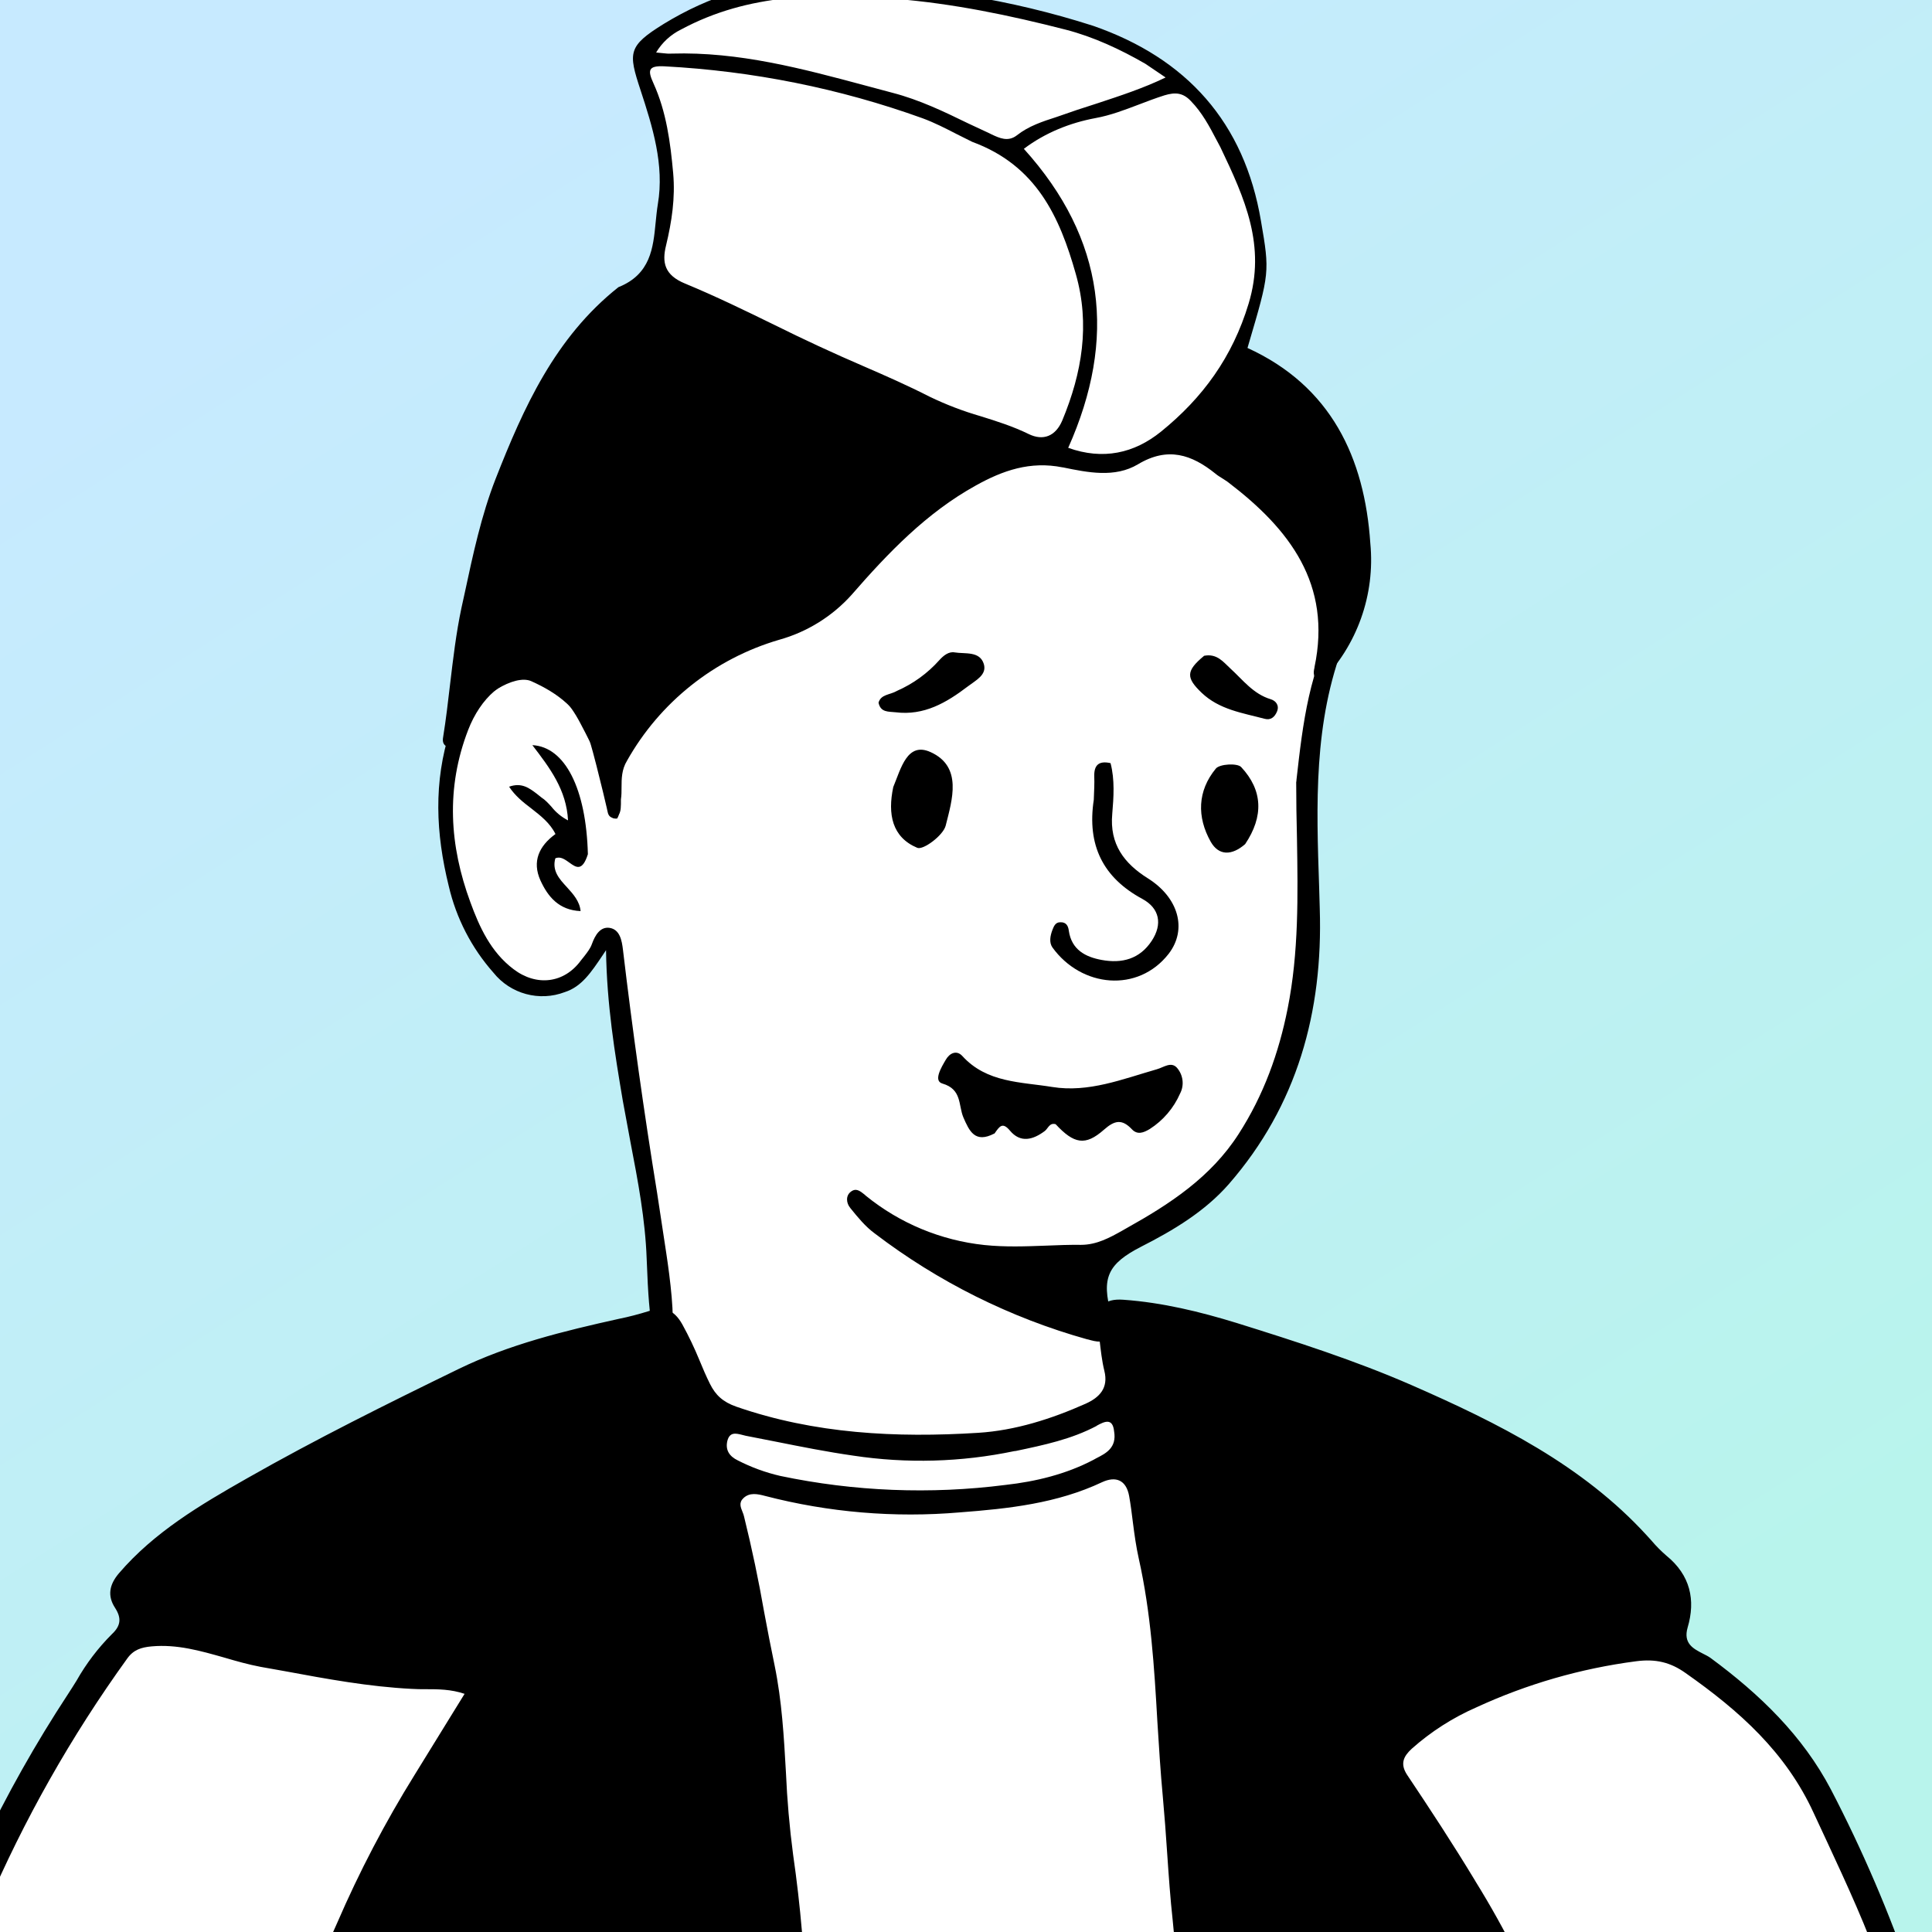
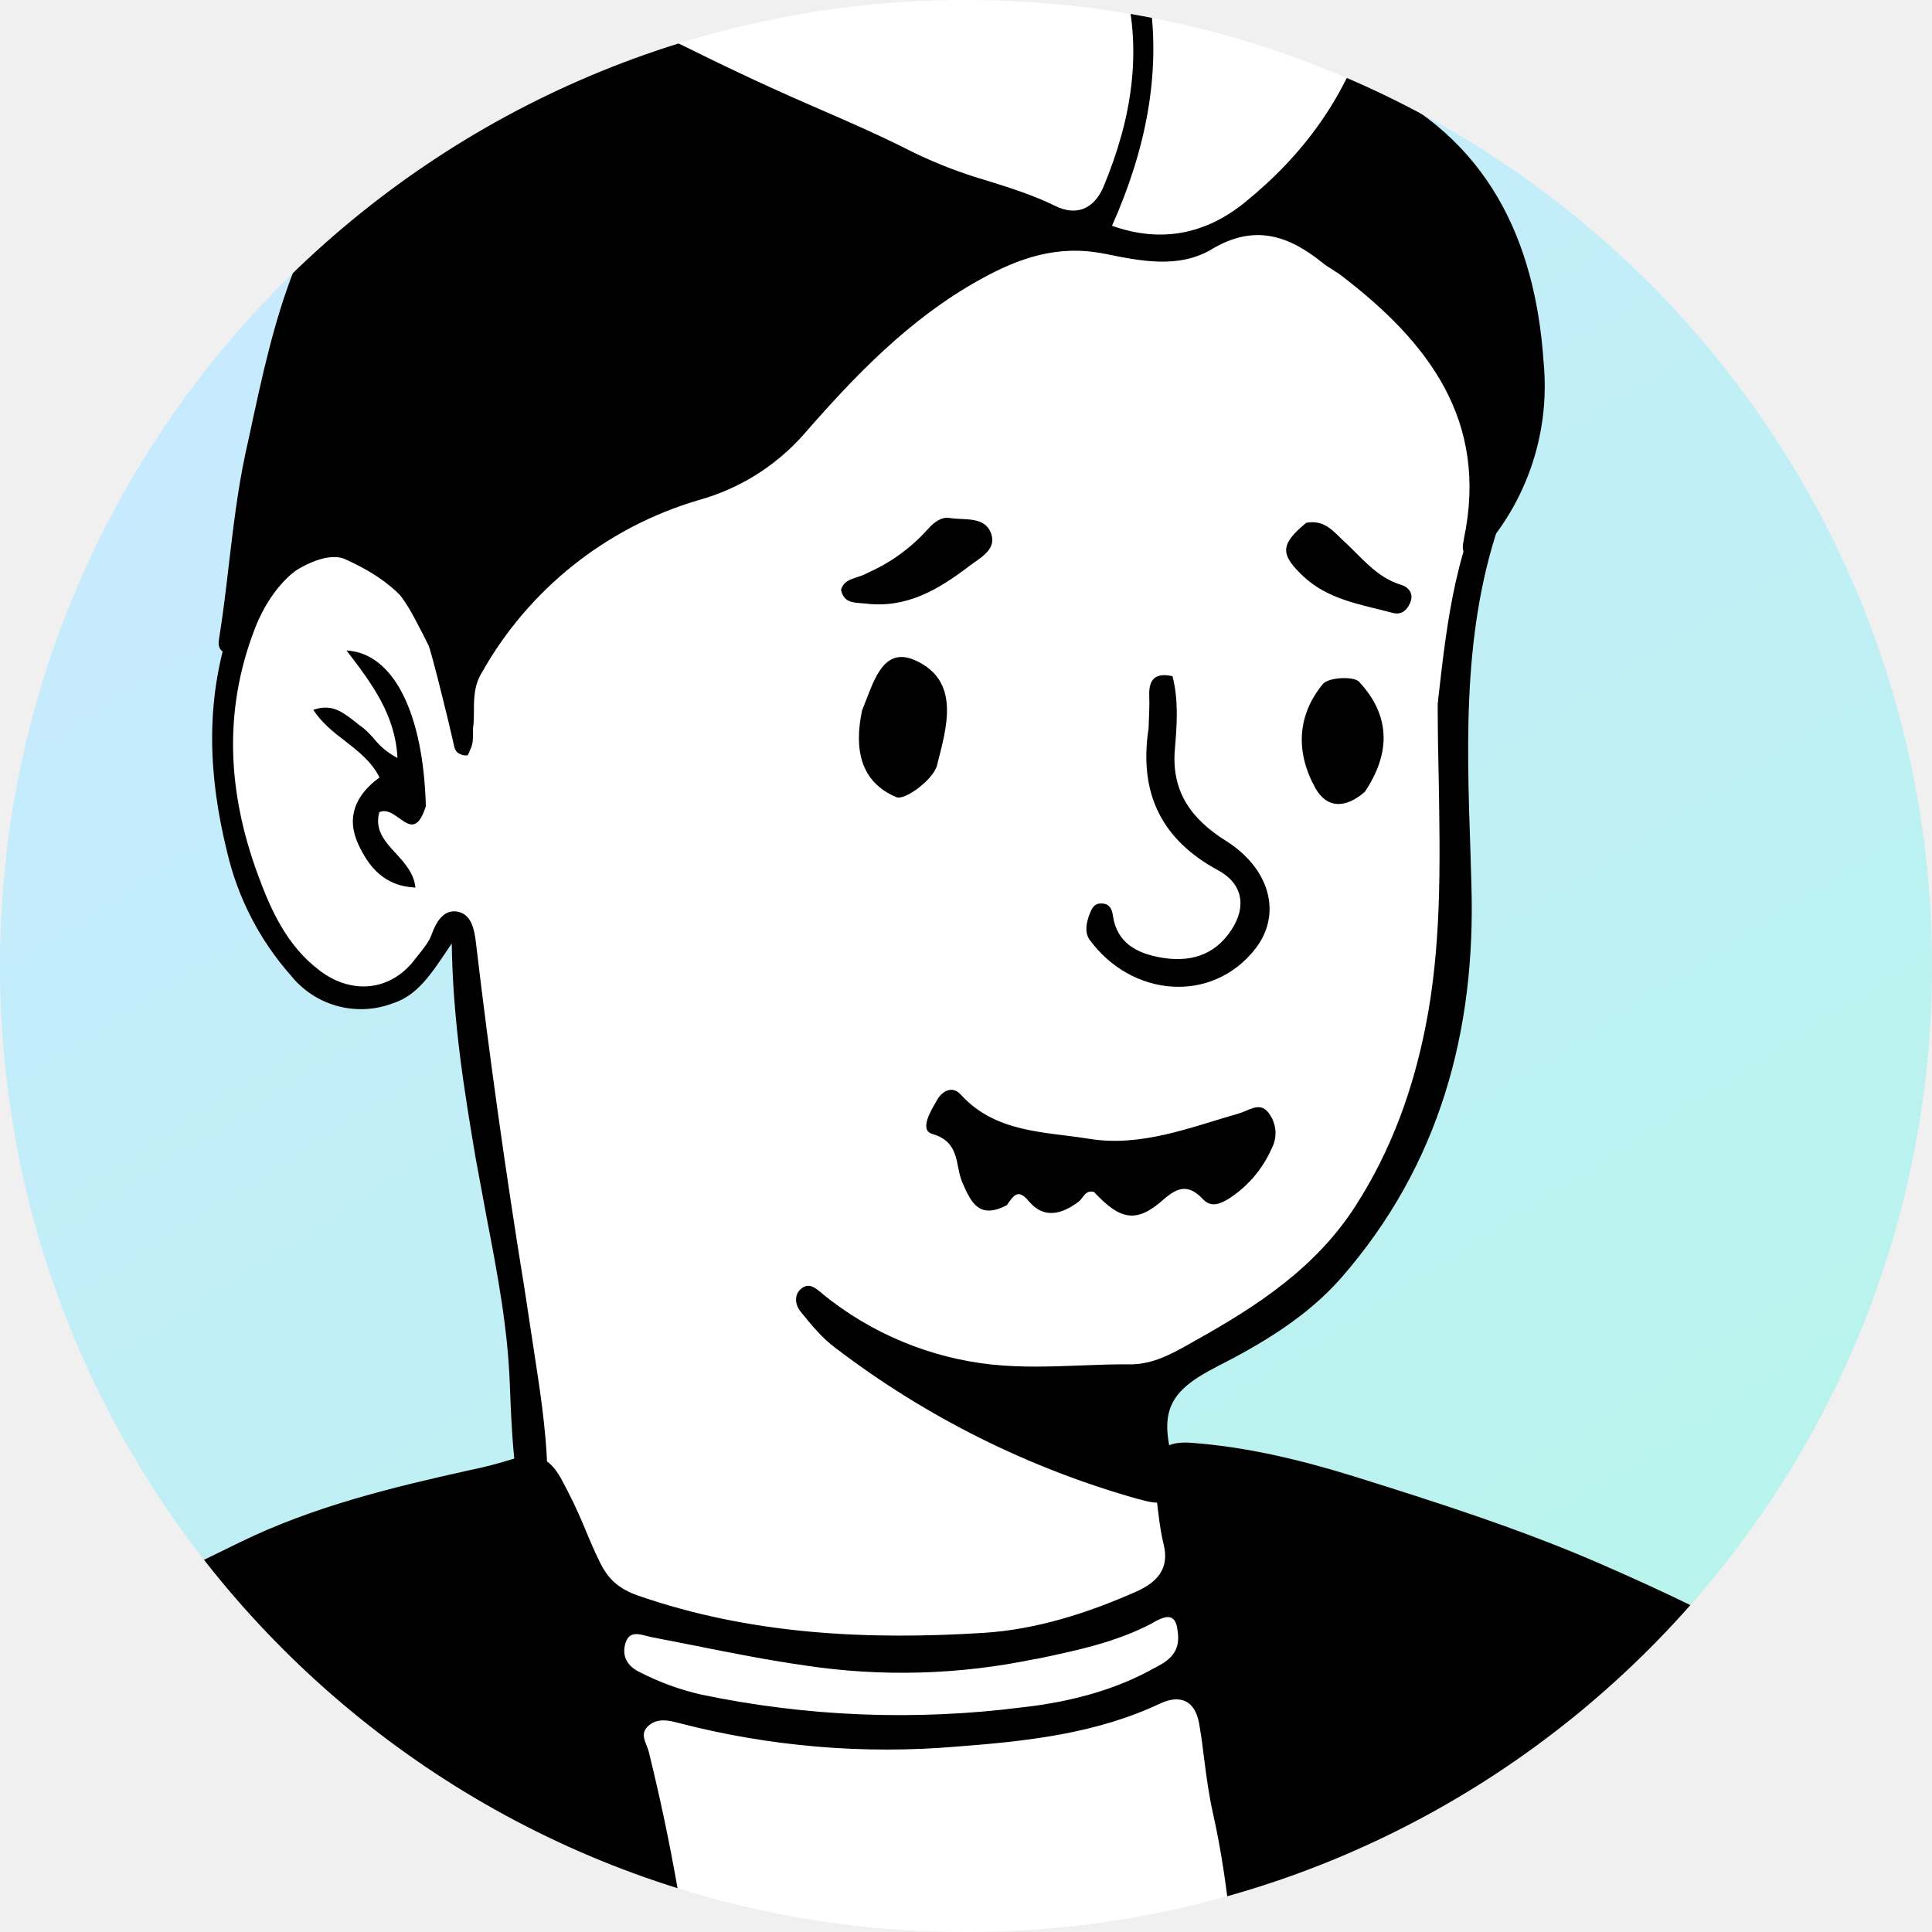
<svg xmlns="http://www.w3.org/2000/svg" viewBox="0 0 1744 1744" fill="none" shape-rendering="auto" width="400" height="400">
  <mask id="viewboxMask">
-     <rect width="1744" height="1744" rx="0" ry="0" x="0" y="0" fill="#fff" />
+     <rect width="1744" height="1744" rx="872" ry="872" x="0" y="0" fill="#fff" />
  </mask>
  <g mask="url(#viewboxMask)">
    <rect fill="url(#backgroundLinear)" width="1744" height="1744" x="0" y="0" />
    <defs>
      <linearGradient id="backgroundLinear" gradientTransform="rotate(59 0.5 0.5)">
        <stop stop-color="#c7eaff" />
        <stop offset="1" stop-color="#b8f4ec" />
      </linearGradient>
    </defs>
-     <g transform="translate(-348.8 -348.8) scale(1.4)">
+     <g transform="translate(-872 -872) scale(2)">
      <g transform="translate(531 487)">
        <path d="M554 727.7c-99.2 297-363.8 388.6-503.7 19.8-19.3-50.7 31-69.5 66.2-91.9 24.1-15.3 36.8-28.5 35.3-42.2-7-64.4-36.9-243.8-36.9-243.8l-3-5.8s.7-1.6-2.2 1.2c-3 3-9.9 34.2-37 34.2-24.5 0-49.2-10.9-61-86.3C7.2 285.6 9.6 214 40 201c12.5-5.3 24-7.2 35.2-.8 11.3 6.4-13-22 112-126C268.4 6.4 396.7-3.5 448.5 8 500.3 19.5 552 44.8 574.9 98.5c27.8 65-25.9 114.3-14 262.5-2.2 53.6.8 171.2-146.6 210.6-28 7.5-19.3 48.4 22.7 58.4 67 21 117 72.3 117 97.9" fill="#fff" />
        <path fill-rule="evenodd" clip-rule="evenodd" d="m554 266.2.1-1.4c4.1-36.4 8.2-71.7 27.1-103.4 6.5 4.4 5.7 10 3.7 15.2-19.9 51.2-18 104.4-16.2 157.6l.4 14c2.1 66.4-14.5 126.8-58.7 177.5-15.4 17.6-35.8 29.8-56.5 40.3-21.4 11-25.9 20.1-19.2 43.6l.8 2.6c1.4 3.9 2.8 7.9-1 11.8-4.5 4.6-9.5 3.3-14.8 1.8l-.6-.1a406.4 406.4 0 0 1-137-68.3c-6-4.4-10.8-10.3-15.5-16.1l-.3-.4c-2.5-3-3-7.8.5-10.4 3.3-2.5 5.8-.5 8.7 1.8l1 .9a145.5 145.5 0 0 0 76.3 31.7c13.4 1.4 26.6.9 40 .4 7.4-.3 14.8-.6 22.3-.5 10.2 0 18.7-4.7 26.7-9.2l2.8-1.6c27.8-15.5 54.3-32.8 72.2-60.7 16.1-25 25.9-52.2 31.6-80.9 7.2-36.1 6.6-72.7 6-109.8-.3-12-.5-24.2-.5-36.4ZM50.6 190.8c21.9-1.7 34 11.2 44.3 26.3a140.4 140.4 0 0 1 22.4 61.5c.5 3.7 1 7.6-1.2 11.3-4.5.6-4.9-3-5-5.6-.5-20.7-9.7-38.7-18.9-56.1-6.6-12.5-16.2-24.6-31.4-27.6-17.2-3.5-33 12-40.8 32.2-14.5 37.6-12 74.6 1.4 111 5.8 15.9 13.1 32.1 27.8 43.2 14.8 11.3 32.7 9.3 43.6-5.7l2-2.5c2-2.6 4-5.1 5-8 2.1-5.8 5.4-11.2 11.3-10.4 6.8 1 8 8.3 8.7 14a3661 3661 0 0 0 22 156.7l5.9 38.8c2.6 17.1 5.6 41.7 3.6 52.1a28 28 0 0 0-.3 2.2c-.4 2.8-.6 5-4.2 5.5-4.9.8-7-2-7.7-6.4-2.3-17-3-23.6-4-49.6-.9-25.2-5.6-50-10.4-74.9l-5-27c-5.2-30.8-10.3-62-10.8-97l-2 3c-7.6 11.3-13.7 20.5-24.5 24a40.5 40.5 0 0 1-46.1-12.5 127.8 127.8 0 0 1-28.8-55.8c-8.4-34-9.9-67.1.9-100.6 5.2-16.1 23.7-44.7 42.2-42Zm34.6 127.5c4.4 3.2 8.4 6 12-5.4-1.1-42.2-14.7-69.2-35.8-70.3 11.2 14.6 22 28.8 23 48.5a32.3 32.3 0 0 1-10.7-8.8c-2-2.2-4-4.4-6.5-6l-3-2.4c-4.8-3.6-9.7-7.4-17.8-4.5 3.8 5.8 9 10 14.3 14 6 4.7 12 9.3 15.6 16.5-10.6 7.7-15.2 17.7-9.7 29.9 4.8 10.5 11.9 19.2 25.9 19.8-.6-6.3-4.7-10.9-8.8-15.4-5-5.4-9.7-10.6-7.5-18.6 3.2-1.5 6.2.7 9 2.7Z" fill="#000" />
      </g>
      <g transform="translate(178 1057)">
        <path d="m1351 688-1369-3.3s11.4-97 44.3-189.1c41.2-115.2 107.2-232 125-246.1 20.8-16.8-11.6-18.2 3.4-41.2 33.5-51.1 147-97.5 179.8-114.1 58.7-29.8 164.8-47.8 164.8-47.8l27.2 53.5s63.5 21.9 138.6 24.4c40.5 1.3 134.4-29.5 134.4-29.5L788.3 37s169.5 34.8 253.3 85.6c48.3 29.3 108.5 75 110 101.2 2.2 39.8 1.7 36.7 24 51.9 53.5 36.2 98.8 122 121.2 191.2C1314.4 521.1 1351 688 1351 688Z" fill="#fff" />
        <path d="m924.7 688-94.5-.3L843 482.6l-43.4-379.4s-110.1 29-147 27c-31.4-1.5-123.7-22-123.7-22s51 280 55.9 374.4C587.3 533.9 576 688 576 688l-209.4-1.2L276 489s51-133.4 101.5-206.7c9-13.1-22.8-16-64.1-14-42.2 2-164.2-13.8-162.4-44.5 3-51.3 150.5-113 183.4-129.6C393 64.4 499.2 46.4 499.2 46.4l27.3 53.5S590 121.8 665 124.3c40.5 1.3 134.4-29.5 134.4-29.5L788.3 37s169.6 34.8 253.4 85.6c48.3 29.3 122 66.1 111.2 120.3-2.3 12-207 47-187.2 89.8 24.6 53 88.8 118.6 79 135-16 27-40.8 67.7-69.5 103.3-20.2 25-50.5 117-50.5 117Z" fill="#000" />
        <path fill-rule="evenodd" clip-rule="evenodd" d="M301.5 563.4c20.5 40.6 41 81.3 56 124.6 6.6 0 12 0 17.7-1l-4.3-11a672.5 672.5 0 0 0-19.6-47.8 5876 5876 0 0 0-34.2-70.7c-9.4-19.2-18.8-38.3-28-57.5-3.8-8-6-16.9-1.3-25.8 6.7-12.8 12.6-26 18.4-39.2l5.2-11.8c11-24.4 24.5-47.6 38-70.9 10.6-18.1 21.2-36.3 30.6-55 8-16.3 5.6-24.5-12-30a48.4 48.4 0 0 0-10.5-2.3c-8.6-.7-17.2-1.2-25.9-1.7-26.4-1.5-52.9-3-78.6-10.8-8-2.4-16.3-3.7-24.6-5-8-1.3-16-2.6-23.8-4.9l-4.6-1.3c-14.8-4.2-30-8.6-41.4-20.3l1.7-2.4c1-1.3 1.8-2.5 2.8-3.5 25.5-28.7 59-47 92.3-65.1l20-11a963.1 963.1 0 0 1 62.6-31.4c7.9-3.7 15.8-7.4 23.7-11.3A394 394 0 0 1 423 71.5c10.6-3.1 21.4-5.6 32.2-8 7.8-1.9 15.6-3.7 23.3-5.7 20.1-5.3 23.8-4 29 15.7l9.1 34.2a2051 2051 0 0 1 26.8 106.6c8.7 40.7 14.4 82 17.2 123.5a1480 1480 0 0 0 6.8 70.7c3.7 32.2 7.3 64.3 8 96.7.5 20.8-.1 41.6-.8 62.4l-.8 29c-.3 13.5-1.8 26.9-3.3 40.2-2 17-4 34-3.3 51.2 6.7 0 12.2 0 17.8-1.2l.6-16.2c.2-10.2.5-20 1.6-29.6 5.7-51 4.8-102 3.7-153-.7-33.6-3.6-67-8.4-100.2a605.8 605.8 0 0 1-4.6-52.8c-1.3-23-2.6-46.1-7.3-69a1627 1627 0 0 1-6.7-34.2 906 906 0 0 0-13-61.8c-.2-1-.6-2-1-3-1.2-3-2.5-6 .6-8.9 4-3.8 9.1-2.7 14-1.4A373 373 0 0 0 690 167.3c31.6-2.4 62.8-5.8 91.8-19.5 8.7-4 15.5-1.5 17.4 9 1 5.6 1.7 11.2 2.4 16.9 1 7.9 2.1 15.8 3.8 23.4 7.8 34.8 10 70 12 105.2 1 16.1 2 32.2 3.5 48.3 1.1 12 2 24.2 2.8 36.3 1 14.6 2 29.1 3.6 43.7 6.3 60.7 4.7 121.5 2.7 182.3l-.7 20c-.7 18.4-1.4 36.7-1.4 55 5.8 0 10.4 0 15.4-1l.8-5.3c1-6.5 2-12.5 2-18.4l.3-44.7c.1-28 .3-56.2 1.6-84.2 1.7-37 .6-74-3.2-111-2.7-26.2-4.5-52.4-6.3-78.7-1.7-24.1-3.4-48.3-5.7-72.4-4.5-46-10.5-92-20.5-137.3a2499.2 2499.2 0 0 1-13.8-68.7c-.5-2.4-.4-5-.4-7.4v-4c-.3-6.4 2.7-8.5 9.1-7.2a642.2 642.2 0 0 1 79.2 18.8c21 6.9 41.7 15 62.3 23 7.3 3 14.7 5.8 22 8.6a446.7 446.7 0 0 1 141 84.8c13 11.7 24.1 25.1 31.8 40.6 4.5 9.3-.3 19.2-9.6 21l-9.2 1.9c-22.7 4.4-45.4 9-67.6 15.7a251.6 251.6 0 0 0-92.9 50.8c-7.6 6.6-8.7 14.7-4.5 23.2 4 8 8.4 16 13.2 23.6 5.8 9.2 11.7 18.4 17.7 27.5a705.7 705.7 0 0 1 42 70c3.2 6.5 4 13-.3 18-9.4 10.8-16.8 22.9-24.3 35a360.3 360.3 0 0 1-16.9 25.7 486 486 0 0 0-53.6 90.3c-3.6 7.9-6.6 16-9.7 24.2-4.8 13-9.7 25.8-16.5 37.7 7.5 0 14 0 20.6-1 10.7-33 23.5-64.2 41.5-93 23-37.1 47.5-73.3 72.3-109.3 6.3-9 9.7-18.8 3.8-31a589 589 0 0 0-27-48.5l-.4-.7c-13.9-23-28.7-45.6-43.7-68-4.7-7.2-2.2-12 3-16.8a158.1 158.1 0 0 1 41.7-26.7 355.4 355.4 0 0 1 102.9-29.7c12.8-1.7 22.3.7 32 7.6 34.6 24.3 64.6 51 82.6 90.3l8.7 18.7c12.8 27.6 25.6 55.2 35.5 84a1107 1107 0 0 1 41 147.4c5.8 25.6 11.6 51.2 18.2 76.7 4.9 0 8.6 0 12-1-5.3-21.6-9-43.3-12.8-65-4.7-27-9.4-54-17-80.4l-1.4-5.3c-6.6-23.2-13.2-46.4-21.1-69a882 882 0 0 0-52-121.3c-18.2-34.7-45.8-61.4-77.7-84.9-1.4-1-3.2-1.9-5-2.8-6-3.1-12.7-6.5-9.7-16.8 5.2-17.6 1.8-33.7-13.7-46.3a86.8 86.8 0 0 1-9.6-9.7l-3-3.3c-41.4-45.3-95.8-72.5-151.8-97-36.4-15.9-74.5-28.1-112.6-40-23.7-7.3-48-13.2-73-15-12.7-1-18 4.8-16.5 16.8.4 3 .8 6 1 9 .8 6.7 1.5 13.5 3.1 20 2.8 11.2-3.2 17.2-12 21.2-22 9.8-45.4 17.3-69.4 18.8-52.8 3.3-105.4.7-156-16.9-8.5-3-13.3-7.4-16.9-14.7-2.5-5-4.7-10.2-6.8-15.3a224 224 0 0 0-11-23c-5.4-9.6-11.8-11.8-21.6-8.6-6.4 2-12.8 3.7-19.3 5C434.6 50.4 399.3 59 366.5 75c-46 22.4-91.7 45.1-136 70.3-30.3 17.2-60 34.8-82.7 61.3-6.2 7.3-7.5 14.5-2.5 22.2 4.2 6.5 3.9 11.5-2 17a139.2 139.2 0 0 0-22.8 30c-1.8 2.8-3.5 5.7-5.4 8.5-21 32-39.7 65.2-56 99.5A873.4 873.4 0 0 0 26.7 463l-1 2.8c-7.9 22-15.7 43.9-21.3 66.5a925 925 0 0 1-5.6 21.5 563.4 563.4 0 0 0-8.8 35.3c-6.6 32.9-12.2 66-17 98.9 6.7 0 12.1 0 18-1l8-46c2-12.3 4-24.5 6.2-36.6 11-63 32.6-123 57-182a838.3 838.3 0 0 1 91-160.9c4-5.6 9-7.2 15.7-7.8 16.4-1.5 31.6 2.9 46.8 7.2 7.8 2.3 15.6 4.5 23.5 6l15.7 2.8c27 5 54 10 81.8 11.4 2.9.2 5.8.2 8.7.2 8.1 0 16.5 0 25.3 3l-8.4 13.6-23.8 38.6a729.7 729.7 0 0 0-50 95.6 948.5 948.5 0 0 1-18.2 39.1c-3.8 7.6-4.9 14.6-1.7 22l1.3 3c6 14 11.9 27.8 18.6 41.4l13 25.8Zm476.8-452c4.8-2.6 10.3-5.4 11.2 3.7 1.8 10.6-5.4 14.2-11.5 17.3l-1.8 1c-17.5 9.2-37 14-56.8 16.2a437 437 0 0 1-145.1-5.8c-9.6-2.2-18.8-5.6-27.4-10-5.6-2.7-8.1-6.8-6.8-12.5 1.5-6 5.5-5 9.5-4l2.4.6 19.4 3.8c16.5 3.3 33.1 6.6 49.9 9a293 293 0 0 0 103.8-2.9l1-.1c18-3.8 35.8-7.5 52.2-16.2Z" fill="#000" />
        <path d="M200 688c3-35 7-69.8 11.4-104.7 3.6-29.7 4-60 17.4-88 1-2.4 2.3-4.6 3.8-6.7 2.3-3.1 5-6.8 9.7-5.2 5.3 1.7 3.6 6.4 2.7 9.9-8 32.1-13.3 64.8-17.7 97.5-4.1 31.5-6.2 63.3-9.4 96-5.8 1.2-11.2 1.2-18 1.2ZM1150.9 688c-9.8-36.3-12.8-73.7-23.3-109.7-6.2-21-9.8-42.8-17.9-63.4-1.6-4.2-.5-9 4-11.2 4.4-2.3 7.4 1.3 9.9 4.3a55.4 55.4 0 0 1 9.9 22.1c11.5 43.4 20.8 87.4 27.6 131.7 1.2 8 1.2 16 1.9 25.2-3.5 1-7.3 1-12.1 1Z" fill="#000" />
      </g>
      <g transform="translate(266 207)">
        <path d="M613 324c-59.5-29-155.6-70.2-189.9-89.6-34.2-19.4-9.5-18-11.6-69-2.1-50.1-25.2-85.3-9.2-98.8C430 43.6 502.4 27 589 39.5c96.3 14 156.3 39.4 185.3 97.6 27 54.3 24.5 91.5 11.2 119.5-17 35.5-48.8 79.3-80.4 82.3-31.6 3-92-14.8-92-14.8Z" fill="#fff" />
        <path fill-rule="evenodd" clip-rule="evenodd" d="M405.9 185.5c-1.6 16.4-3.2 33.5-24 41.8-41 32.5-61.3 78-79.2 123.6-9.2 23.5-14.6 48.8-20 74l-2 9.1c-3.5 16.5-5.4 33-7.4 49.7-1.3 11.2-2.6 22.3-4.4 33.5-.6 3.2-.2 6 4.5 7 4.2-2.7 5.8-7.2 7.5-11.6.8-2.2 1.6-4.4 2.7-6.4 8.2-14.8 31.4-29.8 42.2-24.8 16.9 7.6 31.8 18.4 37.3 37.4 3.3 11.2 6 22.5 8.8 33.8l2.5 10.6.3 1.4c.5 2.5 1 4.8 4.8 5.1 3.8-2 3.9-5.4 4-9v-3.1c.4-2.6.4-5.2.4-7.7 0-5.8.1-11.6 3.5-17.2a166 166 0 0 1 98-78 98.3 98.3 0 0 0 46.9-29.1c23.5-27 48.2-52.8 80-70.4 17.4-9.7 35.1-15.9 56-11.7h.2c16 3.3 33.5 6.9 48.4-2 19.2-11.5 34.6-6.3 50 6.1 1.4 1.2 3 2.1 4.4 3 1.4 1 2.8 1.7 4 2.7 39.3 30 66.7 65.5 55.4 119v.3c-.7 3-1.4 6.7 4 9.5a111.9 111.9 0 0 0 32-89.6c-3.7-55.2-25.3-101.4-79.2-126l.7-2.4c13.5-45.8 13.7-46.4 8-79.4-10.7-63.7-48-105-108.2-125.9a556 556 0 0 0-81.4-19.5c-33-6.2-65.6-8.1-98.8-9-35.5-1.1-67.4 9.4-96.6 27.2-23.3 14.4-23 18.6-15.1 42.6 7.8 23.8 15.5 48.3 11.2 73.7-.6 3.7-1 7.7-1.4 11.7ZM600 128.6l10 5c41.4 15.2 56.4 48.4 66.8 85.2 9.3 32.6 4 63.8-8.7 94.4-4.3 10.2-12.3 13.4-21.7 8.8-10-4.9-20.4-8.2-31-11.5a208.9 208.9 0 0 1-32.9-12.6c-13.9-7.1-28.2-13.4-42.5-19.6a1161 1161 0 0 1-57.4-26.6c-19-9.3-38.1-18.6-57.7-26.7-13.4-5.5-15-13.7-12.3-24.6 3.7-15.4 6-30.6 4.6-46.5-1.8-20-4.4-39.7-12.7-58-3.9-8.5-3.4-11.5 7-11 56.8 3 113 14.2 166.5 33.5 7.6 2.8 14.8 6.5 22 10.2ZM770 137l-2.4-4.5c-4.7-9-9.4-17.8-16.6-25.2-5.1-5.4-10-5.8-17-3.7-5.7 1.8-11.2 3.9-16.7 6-9 3.4-18 6.9-27.9 8.7-16.1 3-32.2 9.3-46.1 19.8 52.6 58.2 60 122.5 28.6 192.8 22.4 8 42.5 3.6 59.9-10.5 26.8-21.7 46-48 56.4-82.4 11.4-37.5-2.4-67.9-18.2-101Zm-99.6-75.7c17.8 4.6 35 12.6 51.3 22l13 8.8c-14.5 7-29.3 11.8-43.8 16.6a745.8 745.8 0 0 0-26.6 8.9c-9 2.9-17.9 5.8-25.5 11.8-5.7 4.4-11.2 1.8-16.5-.7l-1.4-.7-13.3-6.2c-15.8-7.7-31.6-15.3-48.9-19.8l-17.2-4.6c-41-11-82-22-125.2-20.7-2 .1-3.8 0-6.1-.3l-4-.4a38.4 38.4 0 0 1 16-14.8c43.7-23.5 90.4-23.5 138-19.8 37.5 3 74 10.6 110.2 19.9Z" fill="#000" />
      </g>
      <g transform="translate(791 871)">
        <path d="M99.3 109c-12.6 6.6-16.2-1.7-20-10.4-3.3-7.8-.8-18.1-13.5-21.8-6-1.7-.7-10.5 2.2-15.4 2.4-4.2 6.9-6.4 10.6-2.4 15.8 17.4 37.8 16.7 58 20C160 82.8 182 73.9 204 67.6c4.4-1.2 9.2-5.2 13-1 4 4.6 4.9 11.2 2 16.7a51.8 51.8 0 0 1-19.5 22.8c-4 2.4-8 4-11.6.1-6.4-6.7-11.1-5.7-18 .4-12 10.6-19.3 9.1-31.1-3.6-4-1.1-4.8 2.7-7 4.4-7.6 5.7-15.7 7.9-22.5-.3-4.8-5.7-6.7-2.7-9.9 1.9Z" fill="#000" />
      </g>
      <g transform="translate(653 805)" />
      <g transform="translate(901 668)">
        <path d="M53.4 96.7c.2-5.7.5-10.4.3-15-.2-7.3 3-10.2 10.5-8.5 2.8 10.7 2 22 1.1 32.7-1.8 19.6 7.7 32 23 41.6 19.6 12.3 25.6 32.7 13.4 48.6-19.8 25.4-56.3 21.8-75-4.1-2.2-3.2-1.4-7.5 0-11.2.9-2.3 1.9-5 5-5 3.8-.2 5.2 2.2 5.6 5.5 1.8 12.3 10.8 16.9 21.2 18.8 13 2.4 24.5-.5 32.3-12.4 7-10.7 5-20.9-6-26.9-25.4-13.7-35.9-34.6-31.4-64Z" fill="#000" />
      </g>
      <g transform="translate(610 680)">
        <path d="M215.1 76.6c5-12 9-29.4 24.1-22.5 20.7 9.4 13.9 30.7 9.7 47.4-1.6 6.3-14.5 15.9-18.3 14.3-16.3-6.8-19.2-21.7-15.5-39.2ZM442 113.4c-8.6 7.5-17 7.6-22.2-1.5-9-16-8.6-32.8 3.3-47.2 2.5-3 13.8-3.6 16.3-1 14 15 14.6 31.8 2.6 49.7Z" fill="#000" />
      </g>
      <g transform="translate(610 680)" />
      <g transform="translate(774 657)">
        <path d="M53.5 37.6a79.2 79.2 0 0 0 27.3-19.8c2.7-3 6.1-5.7 9.9-5 6.7 1.1 16.2-1 18.8 7.5 2.1 7-5.2 10.5-10.3 14.4-13.8 10.5-28.2 19-46.6 16.7-4.6-.5-9.7.2-11-6.2 1.6-5.5 7.3-4.9 11.9-7.6ZM251.4 15c8.5-1.7 12.6 4.1 17.1 8.2 8.1 7.4 14.7 16.4 26 19.8 3.3 1 5.7 4 4 8-1.5 3.5-4 5.7-8 4.6-14.3-3.8-29.2-5.9-40.6-16.8-10-9.6-10.2-14 1.5-23.7Z" fill="#000" />
      </g>
      <g transform="translate(0 559)" />
    </g>
  </g>
</svg>
